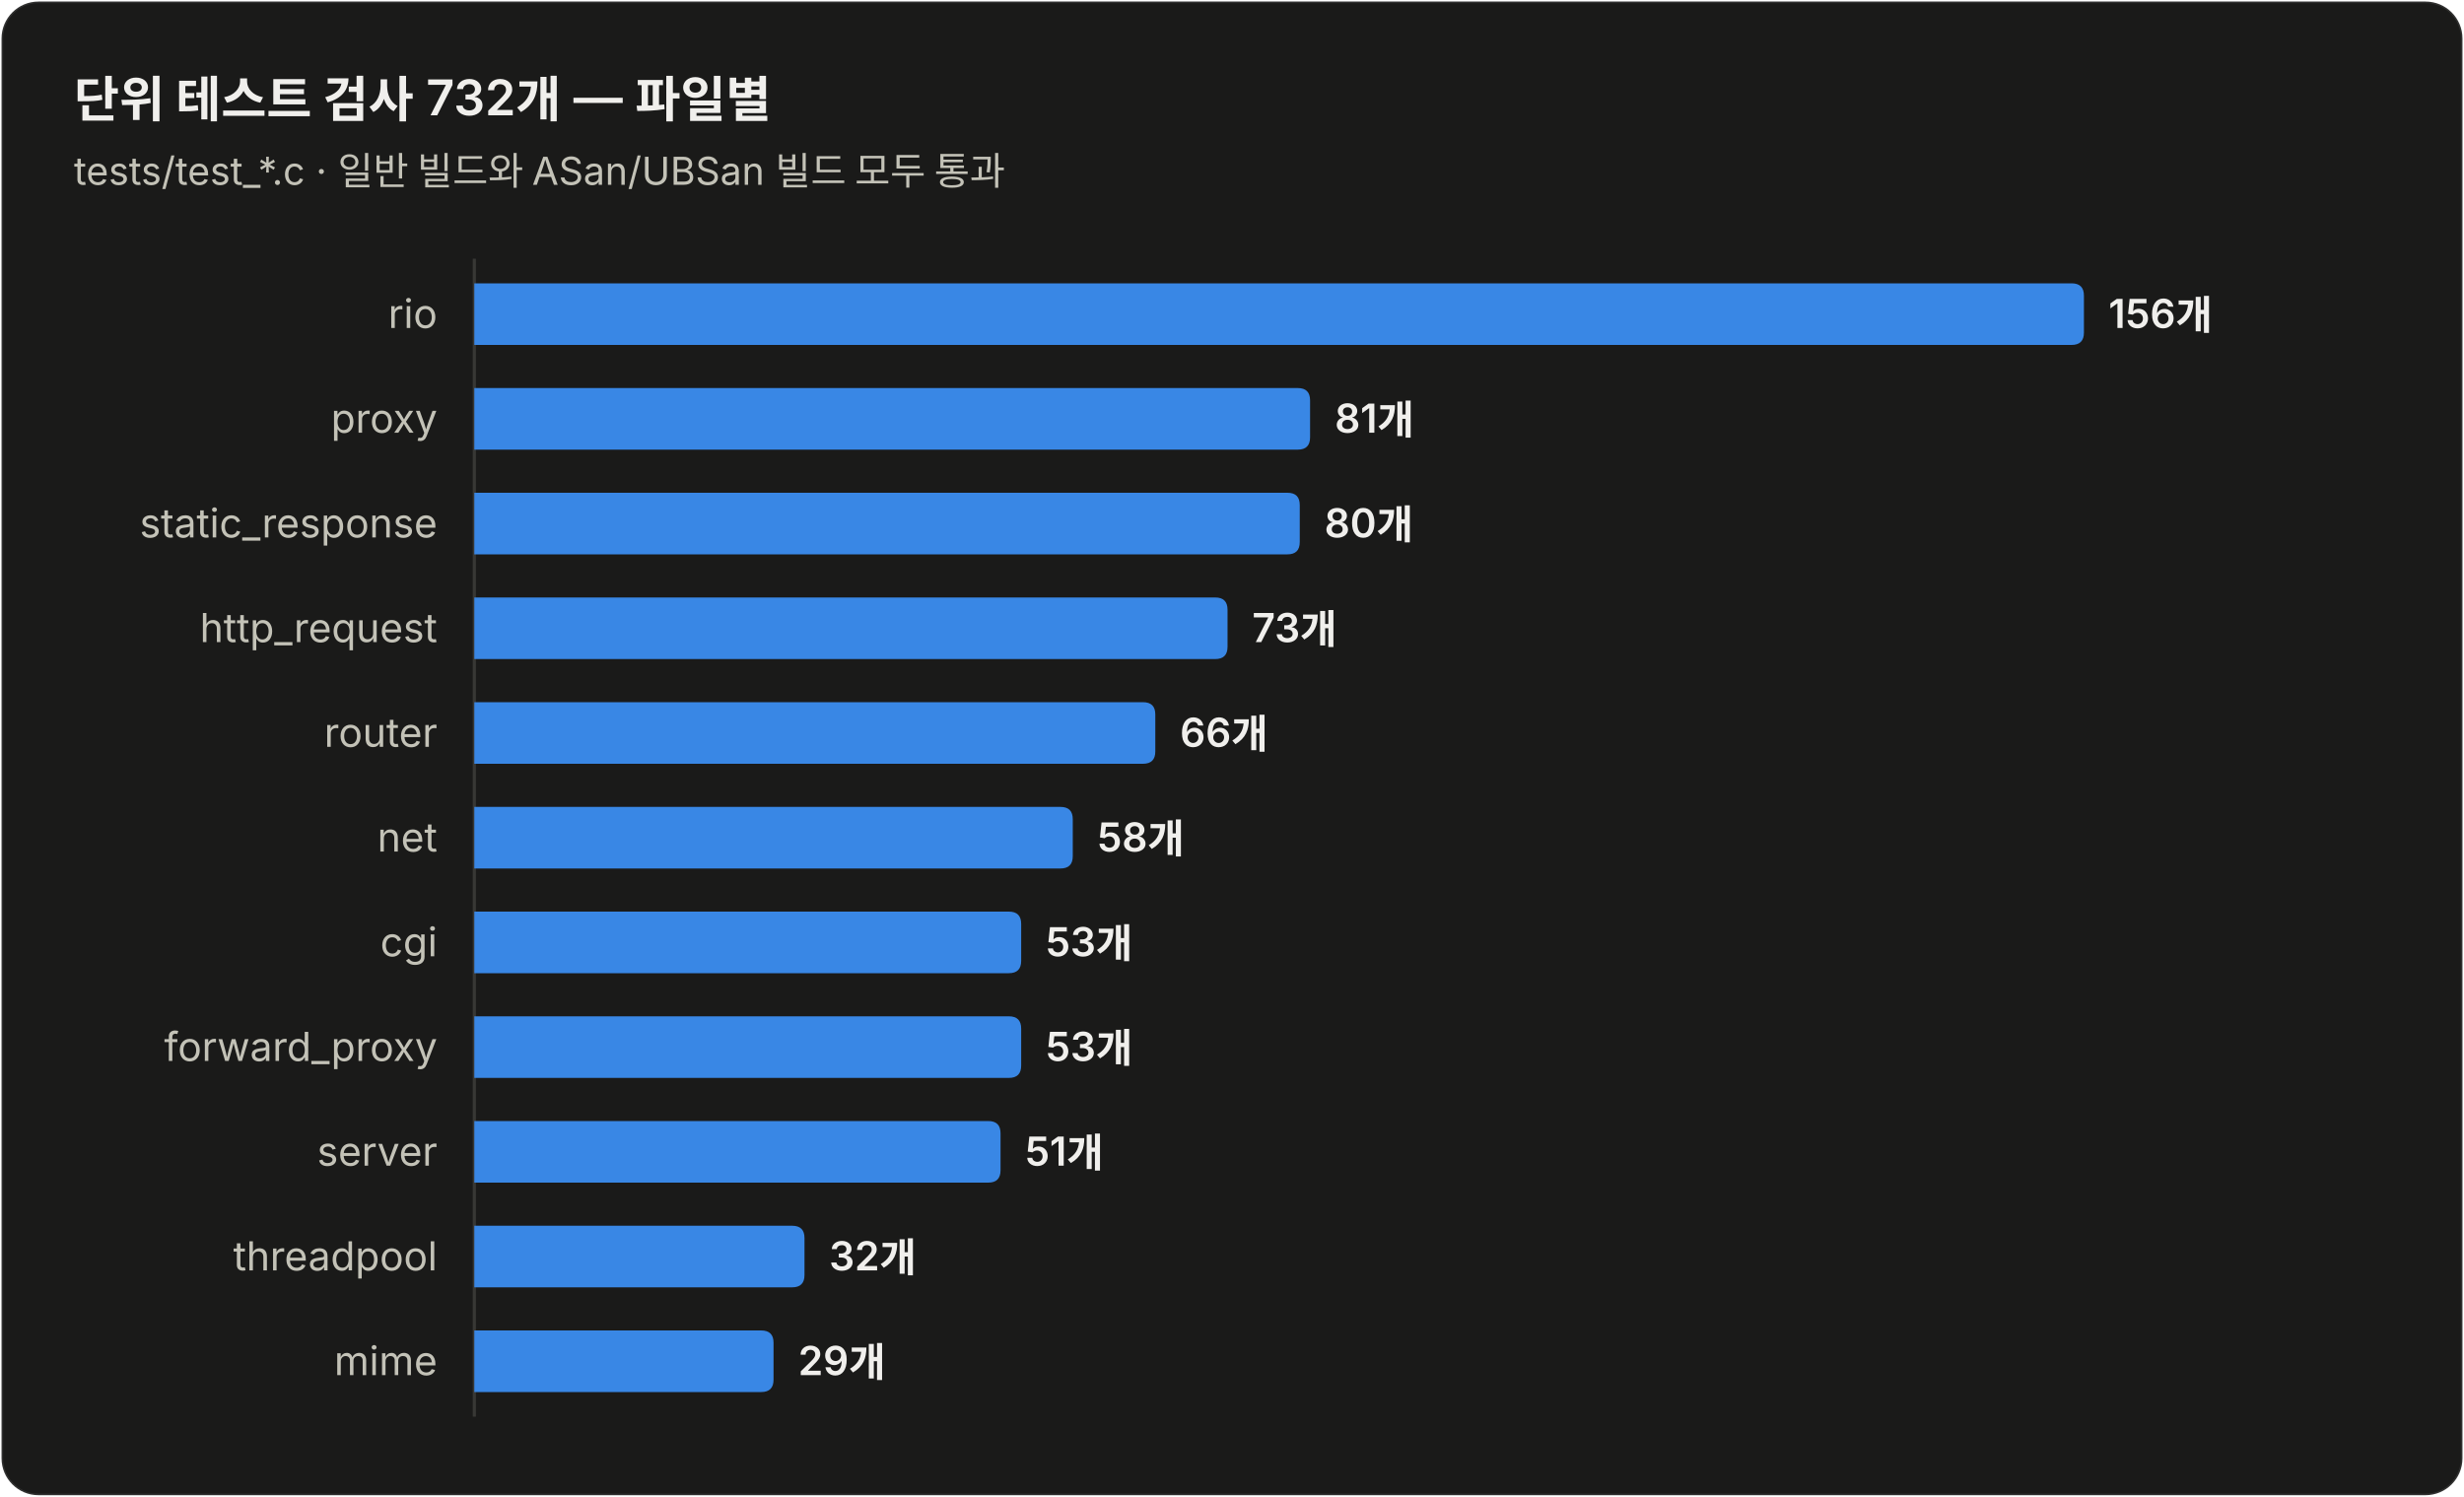
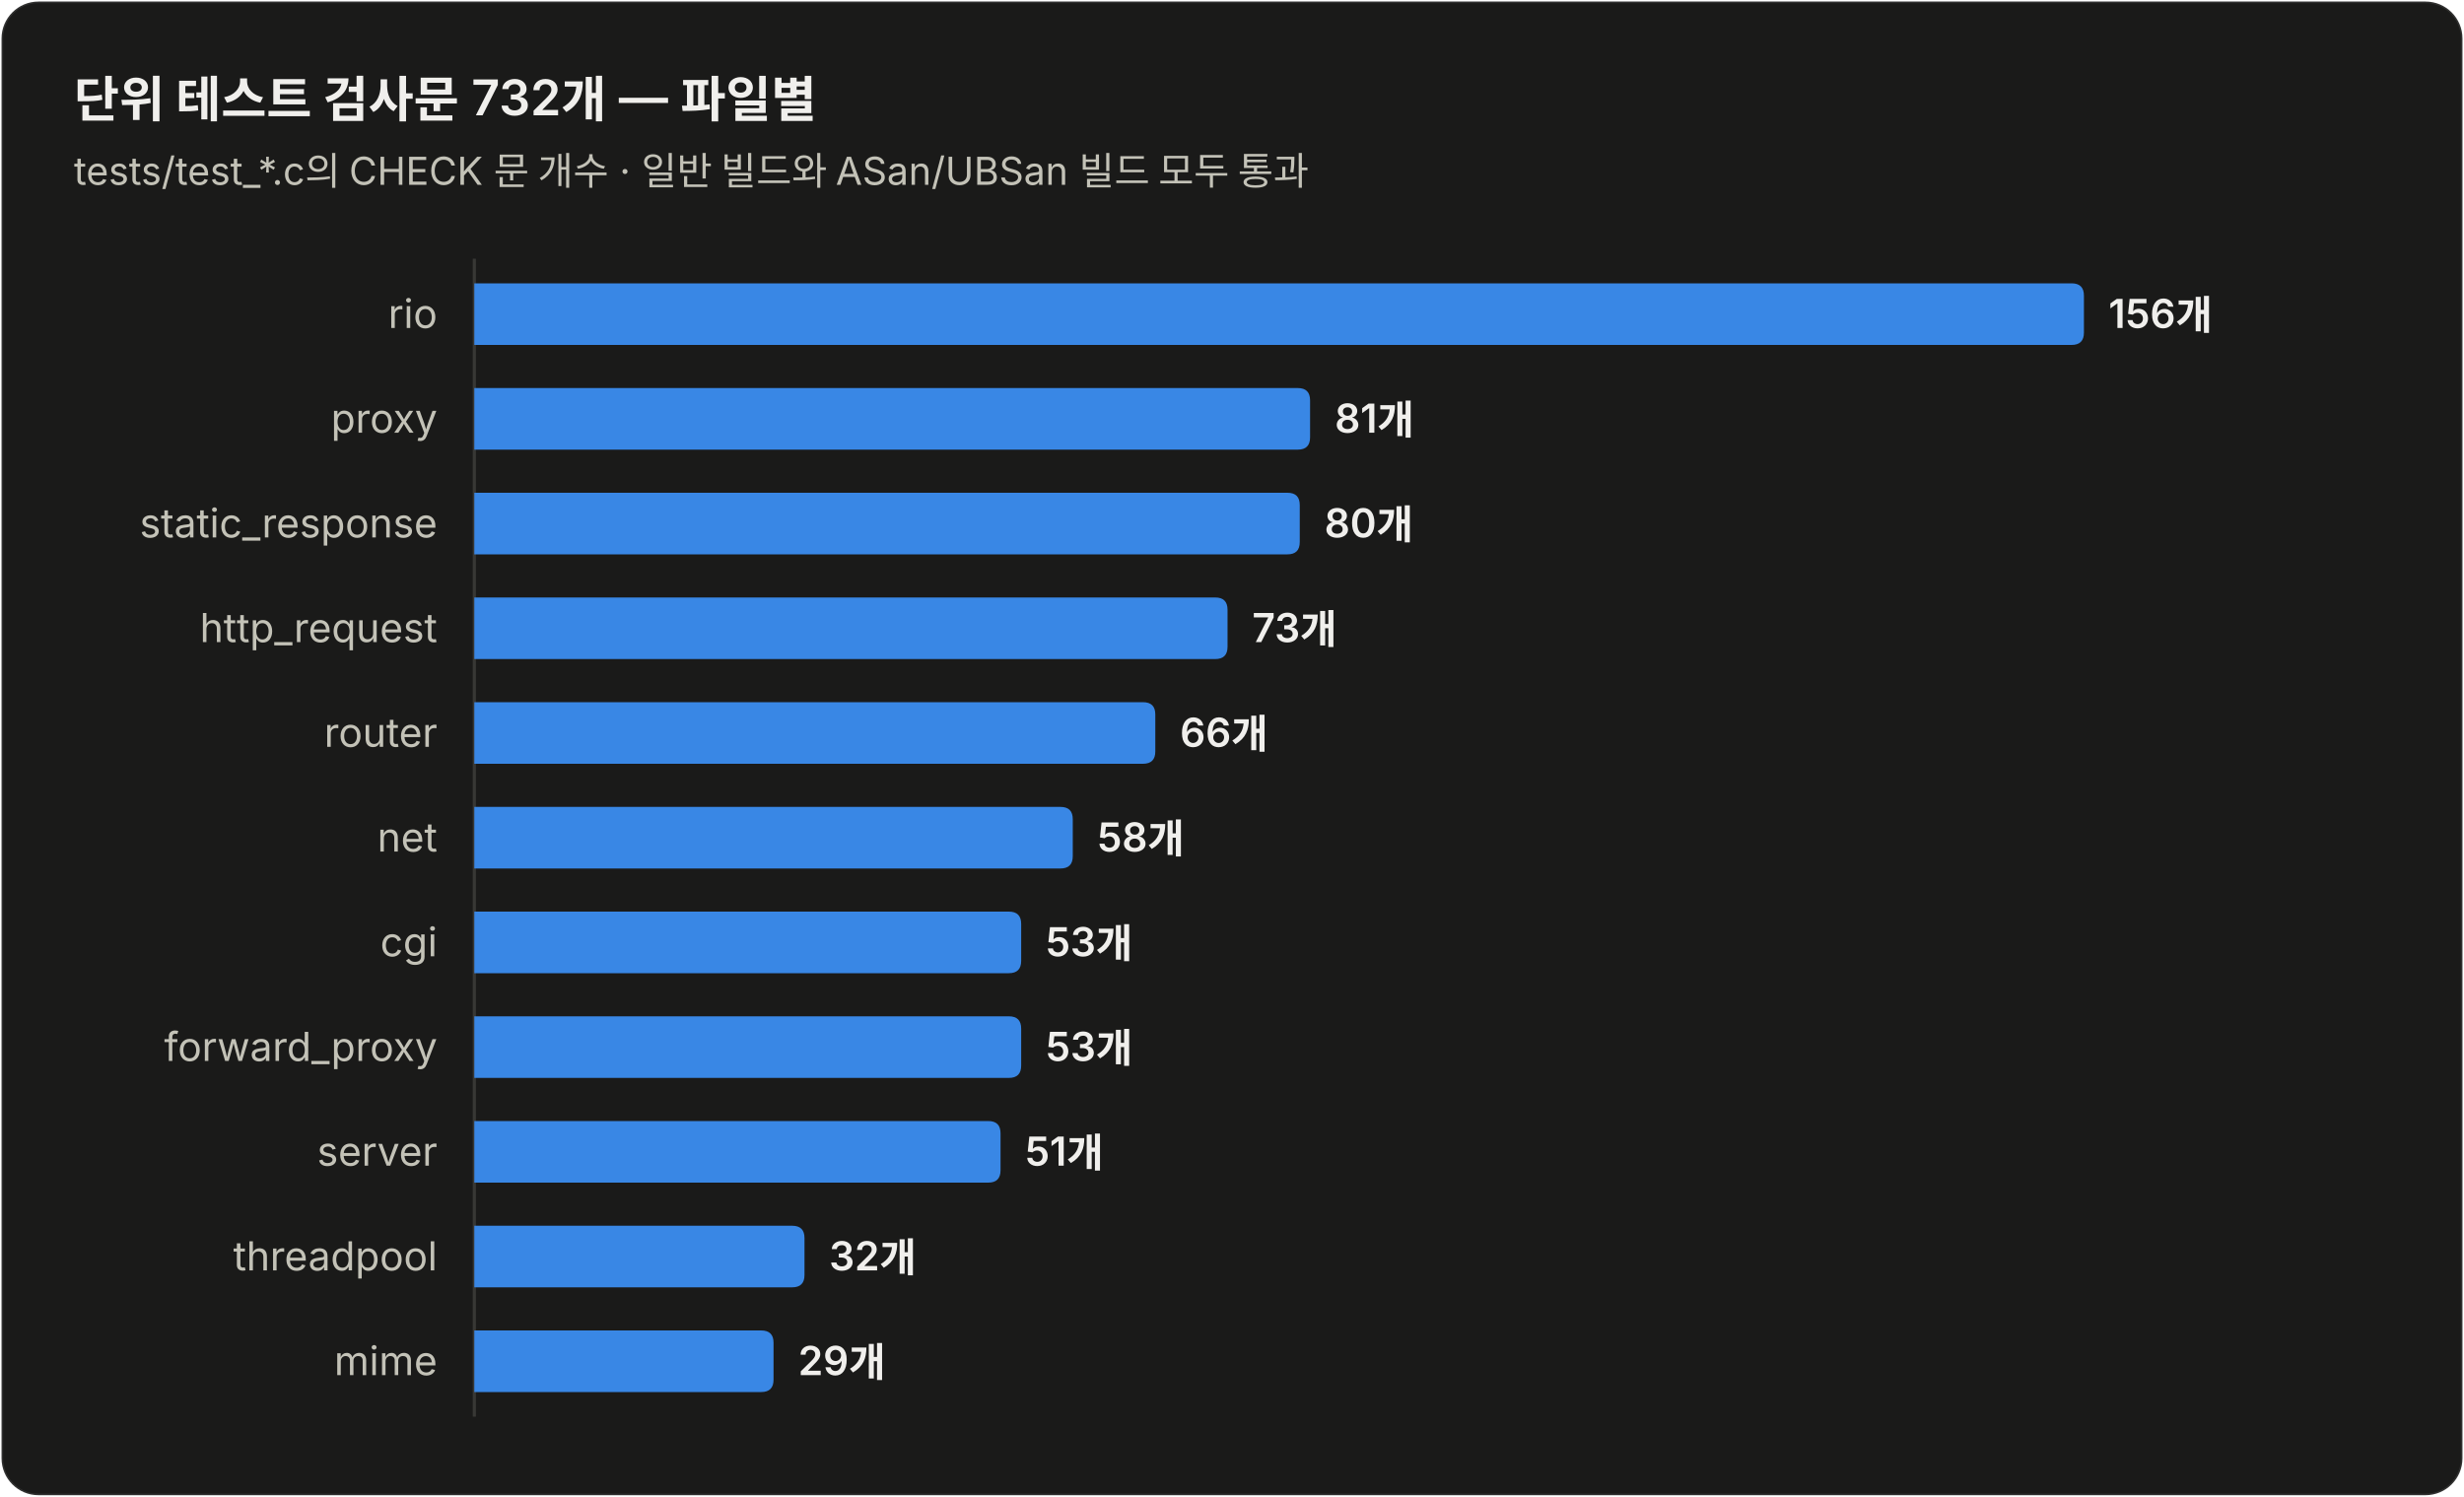
- <svg xmlns="http://www.w3.org/2000/svg" width="800" height="486" viewBox="0 0 800 486" font-family="system-ui, -apple-system, 'Segoe UI', 'Apple SD Gothic Neo', 'Malgun Gothic', 'Noto Sans KR', sans-serif" role="img" aria-label="단위 테스트 검사 732개 — 파일별">
+ <svg xmlns="http://www.w3.org/2000/svg" width="800" height="486" viewBox="0 0 800 486" font-family="system-ui, -apple-system, 'Segoe UI', 'Apple SD Gothic Neo', 'Malgun Gothic', 'Noto Sans KR', sans-serif" role="img" aria-label="단위 테스트 검사문 732개 — 파일별">
  <rect x="0.5" y="0.5" width="799" height="485" rx="12" fill="#1a1a19" stroke="rgba(255,255,255,0.10)" />
-   <text x="24" y="38" font-size="16" font-weight="600" fill="#f0efec">단위 테스트 검사 732개 — 파일별</text>
-   <text x="24" y="60" font-size="12.5" fill="#c3c2b7">tests/test_*.c · 일반 빌드와 ASan/UBSan 빌드 모두 통과</text>
+   <text x="24" y="38" font-size="16" font-weight="600" fill="#f0efec">단위 테스트 검사문 732개 — 파일별</text>
+   <text x="24" y="60" font-size="12.5" fill="#c3c2b7">tests/test_*.c의 CHECK 문 개수 · 일반 빌드와 ASan/UBSan 빌드 모두 통과</text>
  <line x1="154" x2="154" y1="84" y2="460" stroke="#383835" stroke-width="1" />
  <text x="142" y="106.5" font-size="13" fill="#c3c2b7" text-anchor="end">rio</text>
  <path d="M154,92 H672.6 Q676.6,92 676.6,96 V108 Q676.6,112 672.6,112 H154 Z" fill="#3987e5" />
  <text x="684.6" y="106.5" font-size="13" font-weight="600" fill="#f0efec">156개</text>
  <text x="142" y="140.5" font-size="13" fill="#c3c2b7" text-anchor="end">proxy</text>
  <path d="M154,126 H421.35 Q425.35,126 425.35,130 V142 Q425.35,146 421.35,146 H154 Z" fill="#3987e5" />
  <text x="433.35" y="140.5" font-size="13" font-weight="600" fill="#f0efec">81개</text>
  <text x="142" y="174.5" font-size="13" fill="#c3c2b7" text-anchor="end">static_response</text>
  <path d="M154,160 H418 Q422,160 422,164 V176 Q422,180 418,180 H154 Z" fill="#3987e5" />
  <text x="430" y="174.5" font-size="13" font-weight="600" fill="#f0efec">80개</text>
  <text x="142" y="208.5" font-size="13" fill="#c3c2b7" text-anchor="end">http_request</text>
  <path d="M154,194 H394.55 Q398.55,194 398.55,198 V210 Q398.55,214 394.55,214 H154 Z" fill="#3987e5" />
  <text x="406.55" y="208.5" font-size="13" font-weight="600" fill="#f0efec">73개</text>
  <text x="142" y="242.5" font-size="13" fill="#c3c2b7" text-anchor="end">router</text>
  <path d="M154,228 H371.1 Q375.1,228 375.1,232 V244 Q375.1,248 371.1,248 H154 Z" fill="#3987e5" />
  <text x="383.1" y="242.5" font-size="13" font-weight="600" fill="#f0efec">66개</text>
  <text x="142" y="276.5" font-size="13" fill="#c3c2b7" text-anchor="end">net</text>
  <path d="M154,262 H344.3 Q348.3,262 348.3,266 V278 Q348.3,282 344.3,282 H154 Z" fill="#3987e5" />
  <text x="356.3" y="276.5" font-size="13" font-weight="600" fill="#f0efec">58개</text>
  <text x="142" y="310.5" font-size="13" fill="#c3c2b7" text-anchor="end">cgi</text>
  <path d="M154,296 H327.55 Q331.55,296 331.55,300 V312 Q331.55,316 327.55,316 H154 Z" fill="#3987e5" />
  <text x="339.55" y="310.5" font-size="13" font-weight="600" fill="#f0efec">53개</text>
  <text x="142" y="344.5" font-size="13" fill="#c3c2b7" text-anchor="end">forward_proxy</text>
  <path d="M154,330 H327.55 Q331.55,330 331.55,334 V346 Q331.55,350 327.55,350 H154 Z" fill="#3987e5" />
  <text x="339.55" y="344.5" font-size="13" font-weight="600" fill="#f0efec">53개</text>
  <text x="142" y="378.5" font-size="13" fill="#c3c2b7" text-anchor="end">server</text>
  <path d="M154,364 H320.85 Q324.85,364 324.85,368 V380 Q324.85,384 320.85,384 H154 Z" fill="#3987e5" />
  <text x="332.85" y="378.5" font-size="13" font-weight="600" fill="#f0efec">51개</text>
  <text x="142" y="412.5" font-size="13" fill="#c3c2b7" text-anchor="end">threadpool</text>
  <path d="M154,398 H257.2 Q261.2,398 261.2,402 V414 Q261.2,418 257.2,418 H154 Z" fill="#3987e5" />
  <text x="269.2" y="412.5" font-size="13" font-weight="600" fill="#f0efec">32개</text>
  <text x="142" y="446.5" font-size="13" fill="#c3c2b7" text-anchor="end">mime</text>
  <path d="M154,432 H247.15 Q251.15,432 251.15,436 V448 Q251.15,452 247.15,452 H154 Z" fill="#3987e5" />
  <text x="259.15" y="446.5" font-size="13" font-weight="600" fill="#f0efec">29개</text>
</svg>
